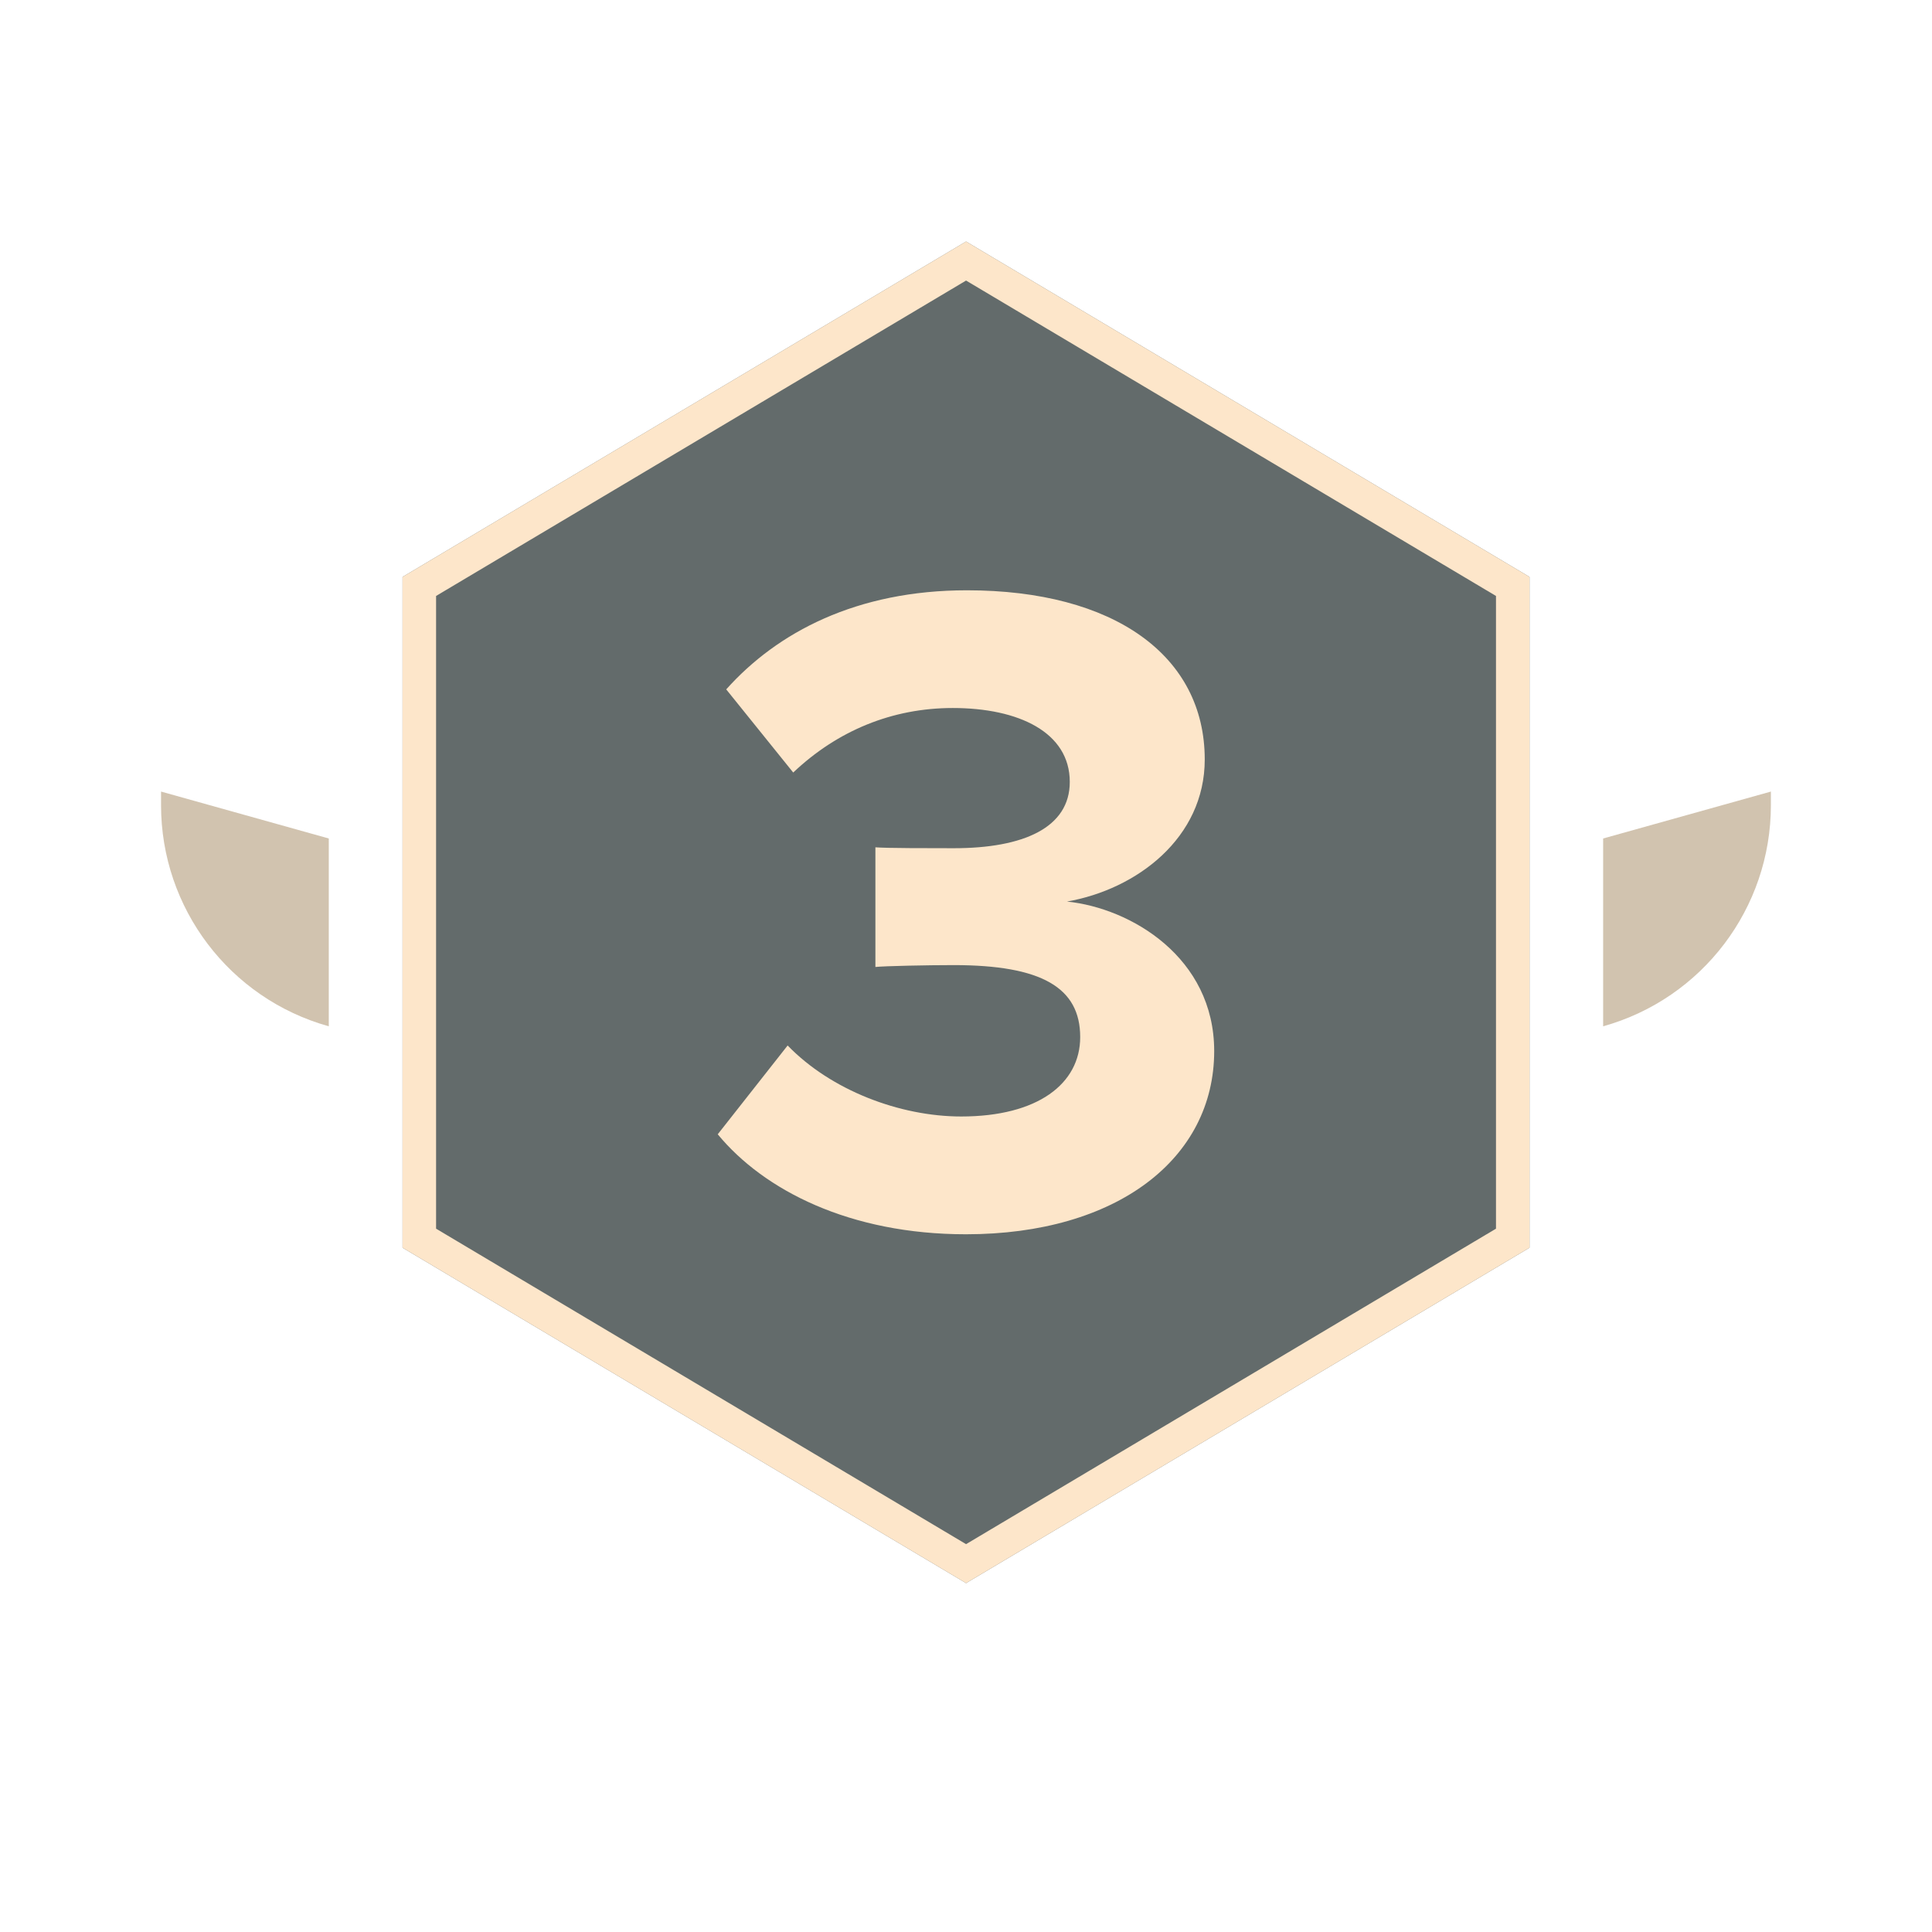
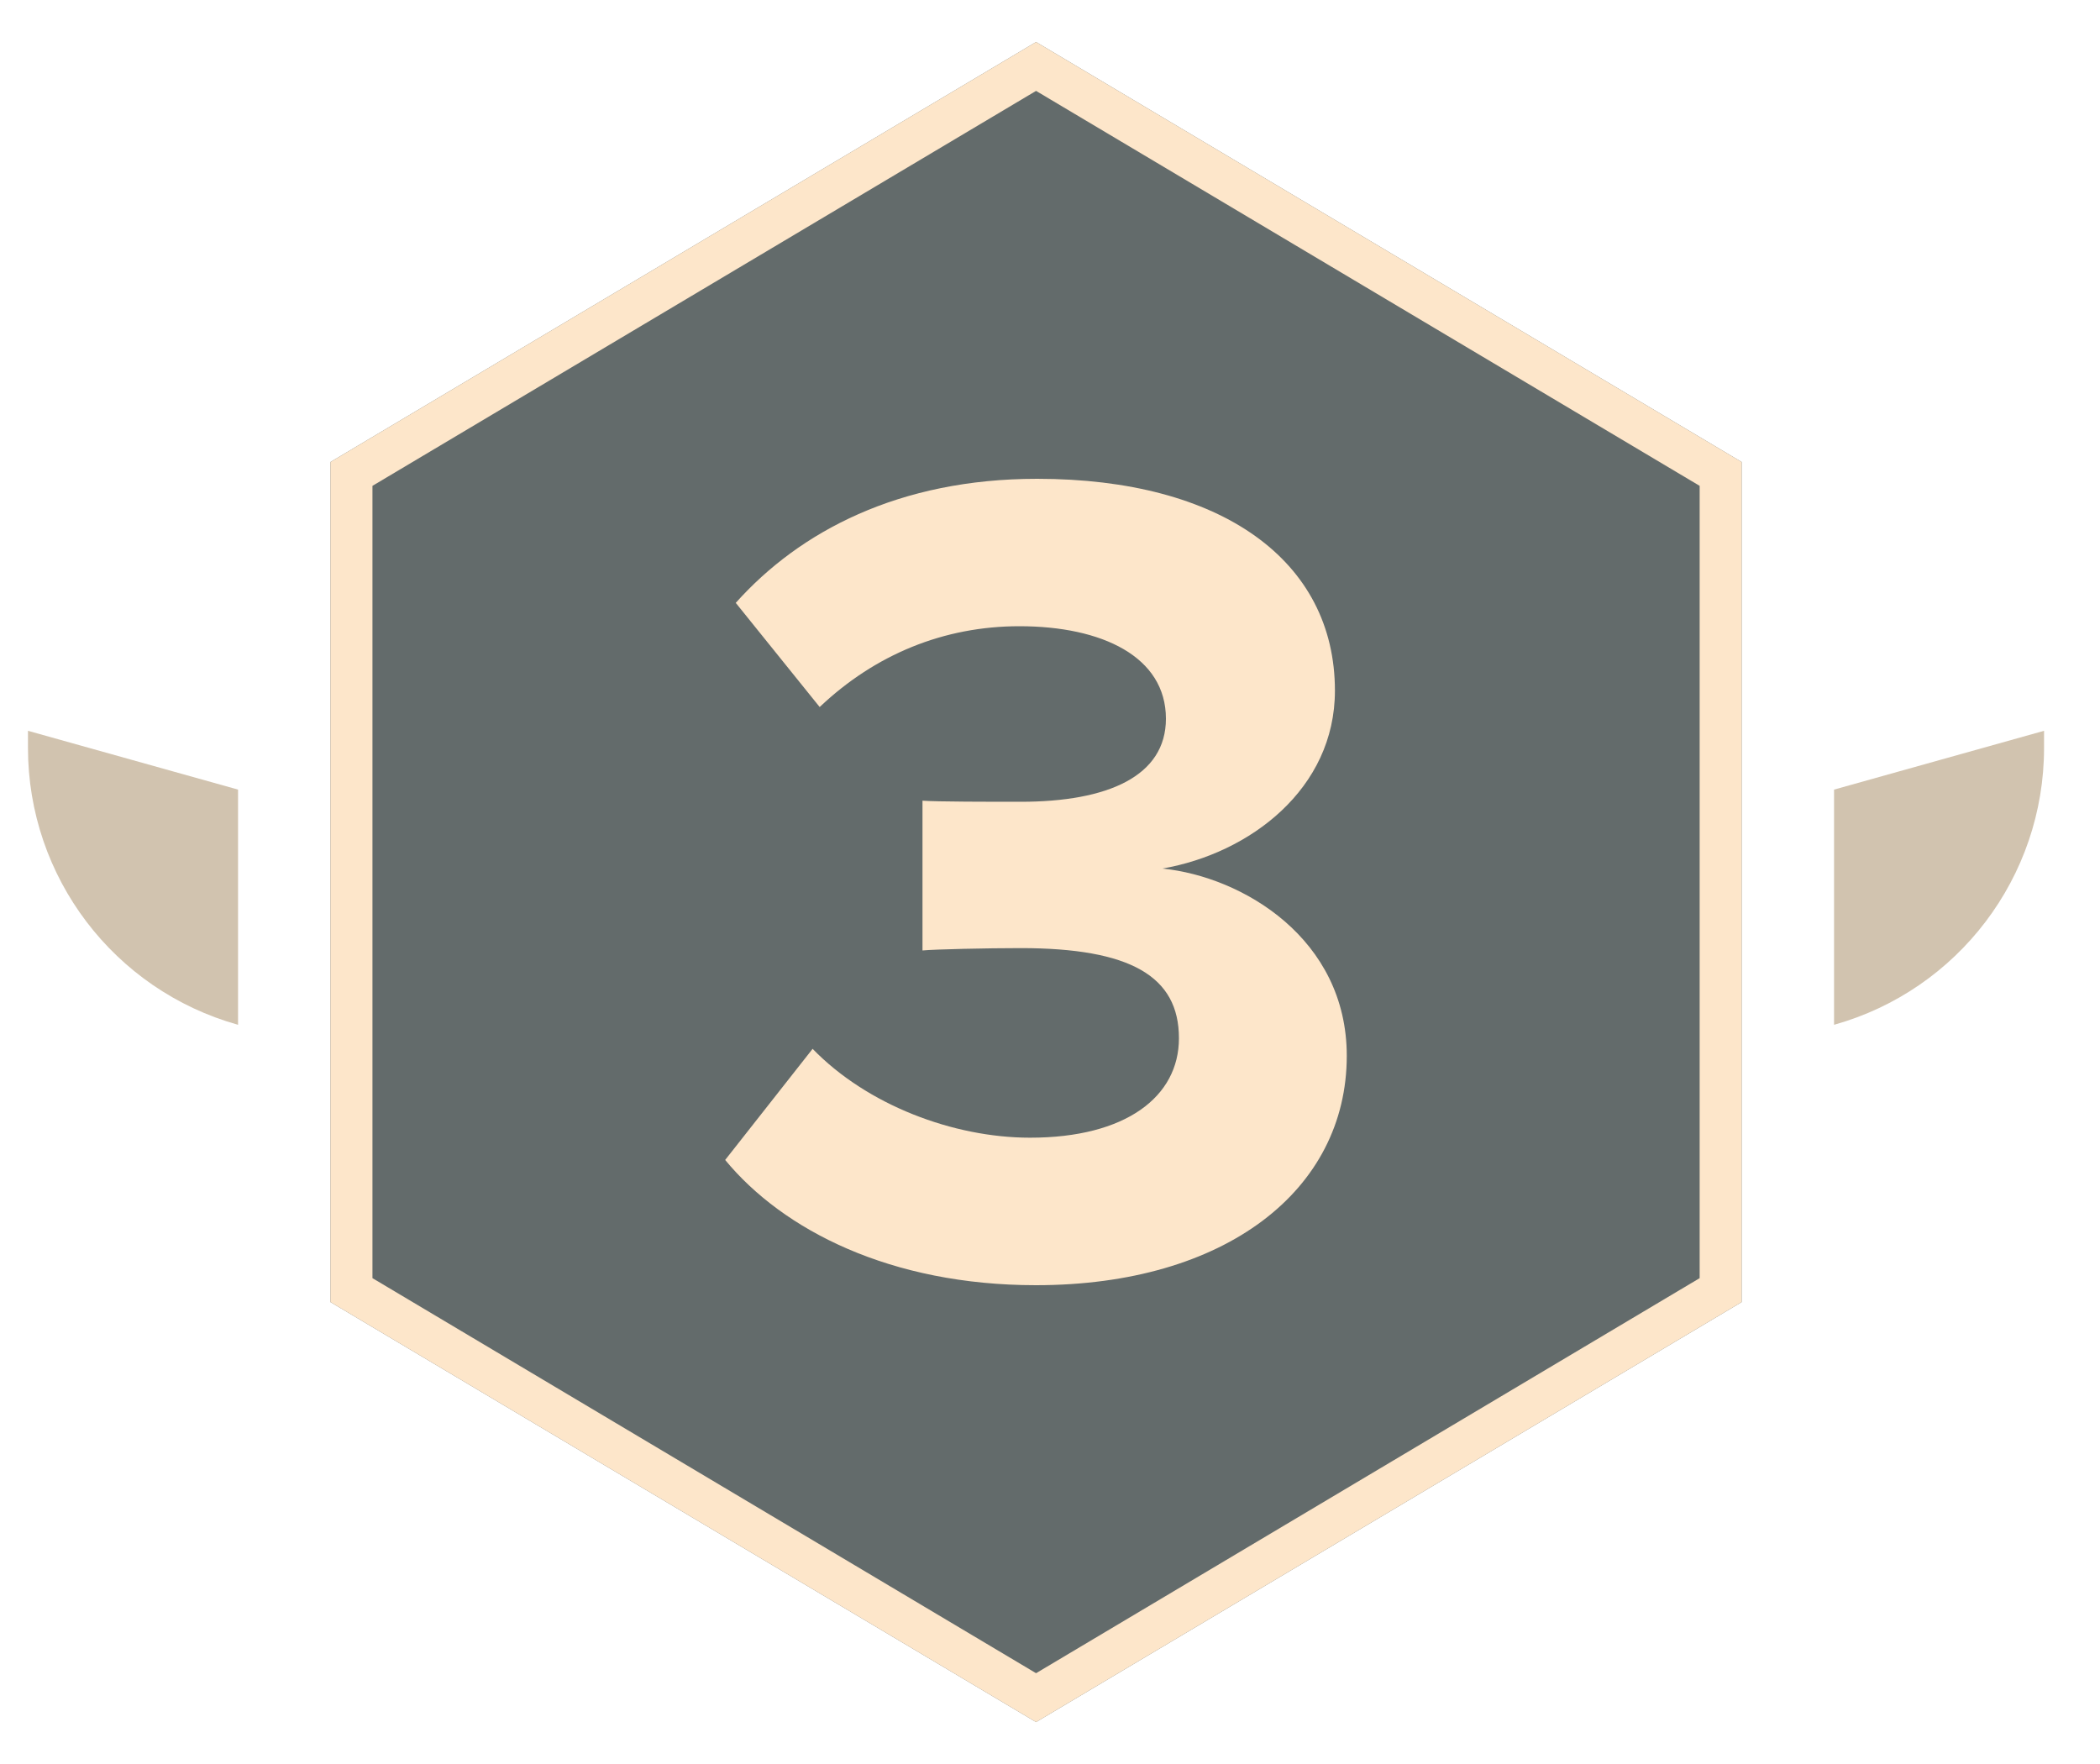
- <svg xmlns="http://www.w3.org/2000/svg" width="28" height="28" viewBox="0 0 28 28" fill="none">
-   <path fill-rule="evenodd" clip-rule="evenodd" d="M22.167 8.361L14.001 3.5L5.834 8.361V18.083L14.001 22.944L22.167 18.083V8.361Z" fill="#636B6B" />
-   <path fill-rule="evenodd" clip-rule="evenodd" d="M14.001 3.5L5.834 8.361V18.083L14.001 22.944L22.167 18.083V8.361L14.001 3.5ZM21.681 8.637L14.001 4.066L6.32 8.637V17.807L14.001 22.379L21.681 17.807V8.637Z" fill="#FDE6CA" />
-   <path d="M25.665 11.472L23.234 12.152V14.874C24.672 14.472 25.665 13.162 25.665 11.67V11.472Z" fill="#D1C3AF" />
-   <path d="M2.334 11.472L4.765 12.152V14.874C3.327 14.472 2.334 13.162 2.334 11.67V11.472Z" fill="#D1C3AF" />
-   <path d="M13.999 17.888C16.188 17.888 17.597 16.791 17.597 15.233C17.597 13.878 16.393 13.161 15.463 13.066C16.475 12.889 17.46 12.144 17.46 11.007C17.46 9.503 16.147 8.555 14.013 8.555C12.413 8.555 11.264 9.164 10.525 9.991L11.496 11.196C12.139 10.587 12.933 10.261 13.808 10.261C14.765 10.261 15.504 10.614 15.504 11.332C15.504 11.995 14.834 12.293 13.822 12.293C13.48 12.293 12.851 12.293 12.687 12.28V14.014C12.823 14 13.439 13.987 13.822 13.987C15.094 13.987 15.655 14.312 15.655 15.03C15.655 15.707 15.039 16.181 13.931 16.181C13.042 16.181 12.044 15.802 11.415 15.152L10.402 16.439C11.072 17.251 12.317 17.888 13.999 17.888Z" fill="#FDE6CA" />
+ <svg xmlns="http://www.w3.org/2000/svg" width="25" height="21" viewBox="0 0 25 21" fill="none">
+   <path fill-rule="evenodd" clip-rule="evenodd" d="M20.734 5.5L12.334 0.5L3.934 5.5V15.501L12.334 20.501L20.734 15.501V5.5Z" fill="#636B6B" />
+   <path fill-rule="evenodd" clip-rule="evenodd" d="M12.334 0.5L3.934 5.5V15.501L12.334 20.501L20.734 15.501V5.5L12.334 0.5ZM20.234 5.784L12.334 1.082L4.434 5.784V15.216L12.334 19.919L20.234 15.216V5.784Z" fill="#FDE6CA" />
+   <path d="M24.334 8.7L21.834 9.4V12.2C23.312 11.786 24.334 10.439 24.334 8.904V8.7Z" fill="#D1C3AF" />
+   <path d="M0.333 8.7L2.834 9.4V12.2C1.355 11.786 0.333 10.439 0.333 8.904V8.7Z" fill="#D1C3AF" />
+   <path d="M12.333 15.3C14.584 15.3 16.033 14.171 16.033 12.569C16.033 11.176 14.795 10.437 13.838 10.34C14.879 10.159 15.892 9.392 15.892 8.222C15.892 6.675 14.542 5.7 12.347 5.7C10.701 5.7 9.519 6.327 8.759 7.177L9.758 8.417C10.42 7.79 11.236 7.455 12.136 7.455C13.121 7.455 13.88 7.818 13.88 8.556C13.88 9.239 13.191 9.545 12.15 9.545C11.798 9.545 11.151 9.545 10.982 9.532V11.315C11.123 11.301 11.756 11.287 12.15 11.287C13.458 11.287 14.035 11.622 14.035 12.36C14.035 13.057 13.402 13.544 12.263 13.544C11.348 13.544 10.321 13.154 9.674 12.486L8.633 13.809C9.322 14.645 10.602 15.3 12.333 15.3Z" fill="#FDE6CA" />
</svg>
